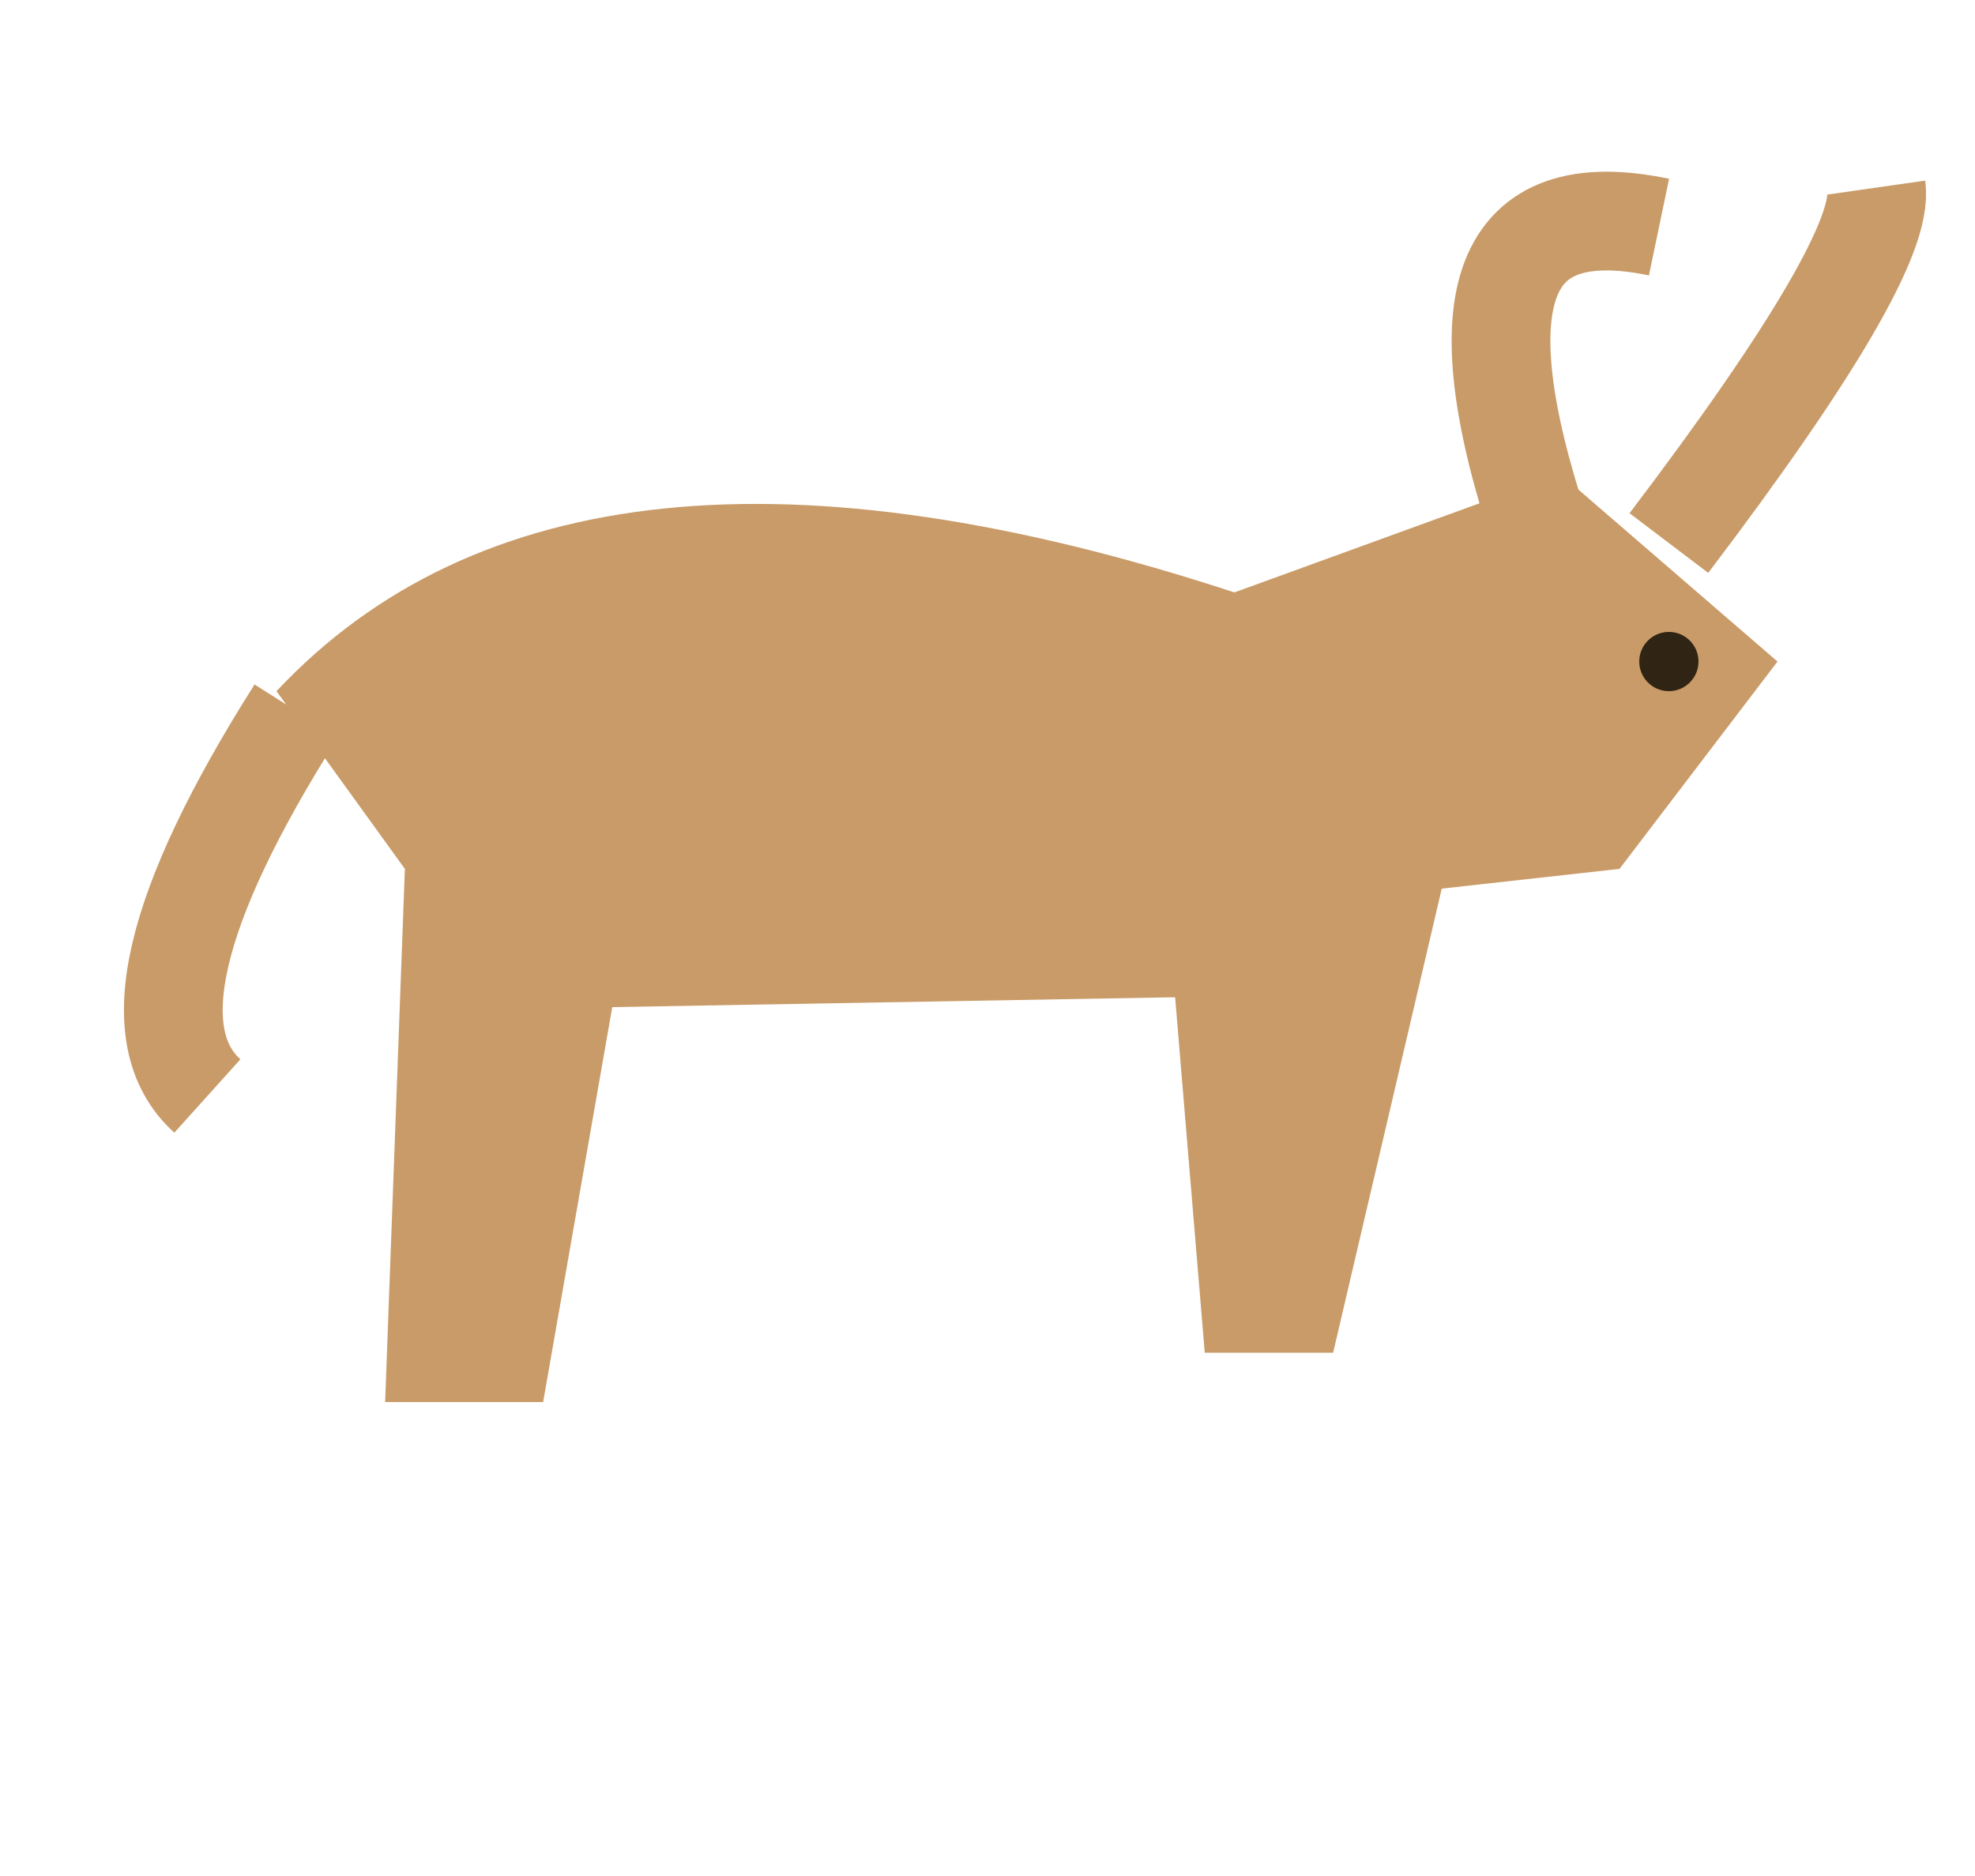
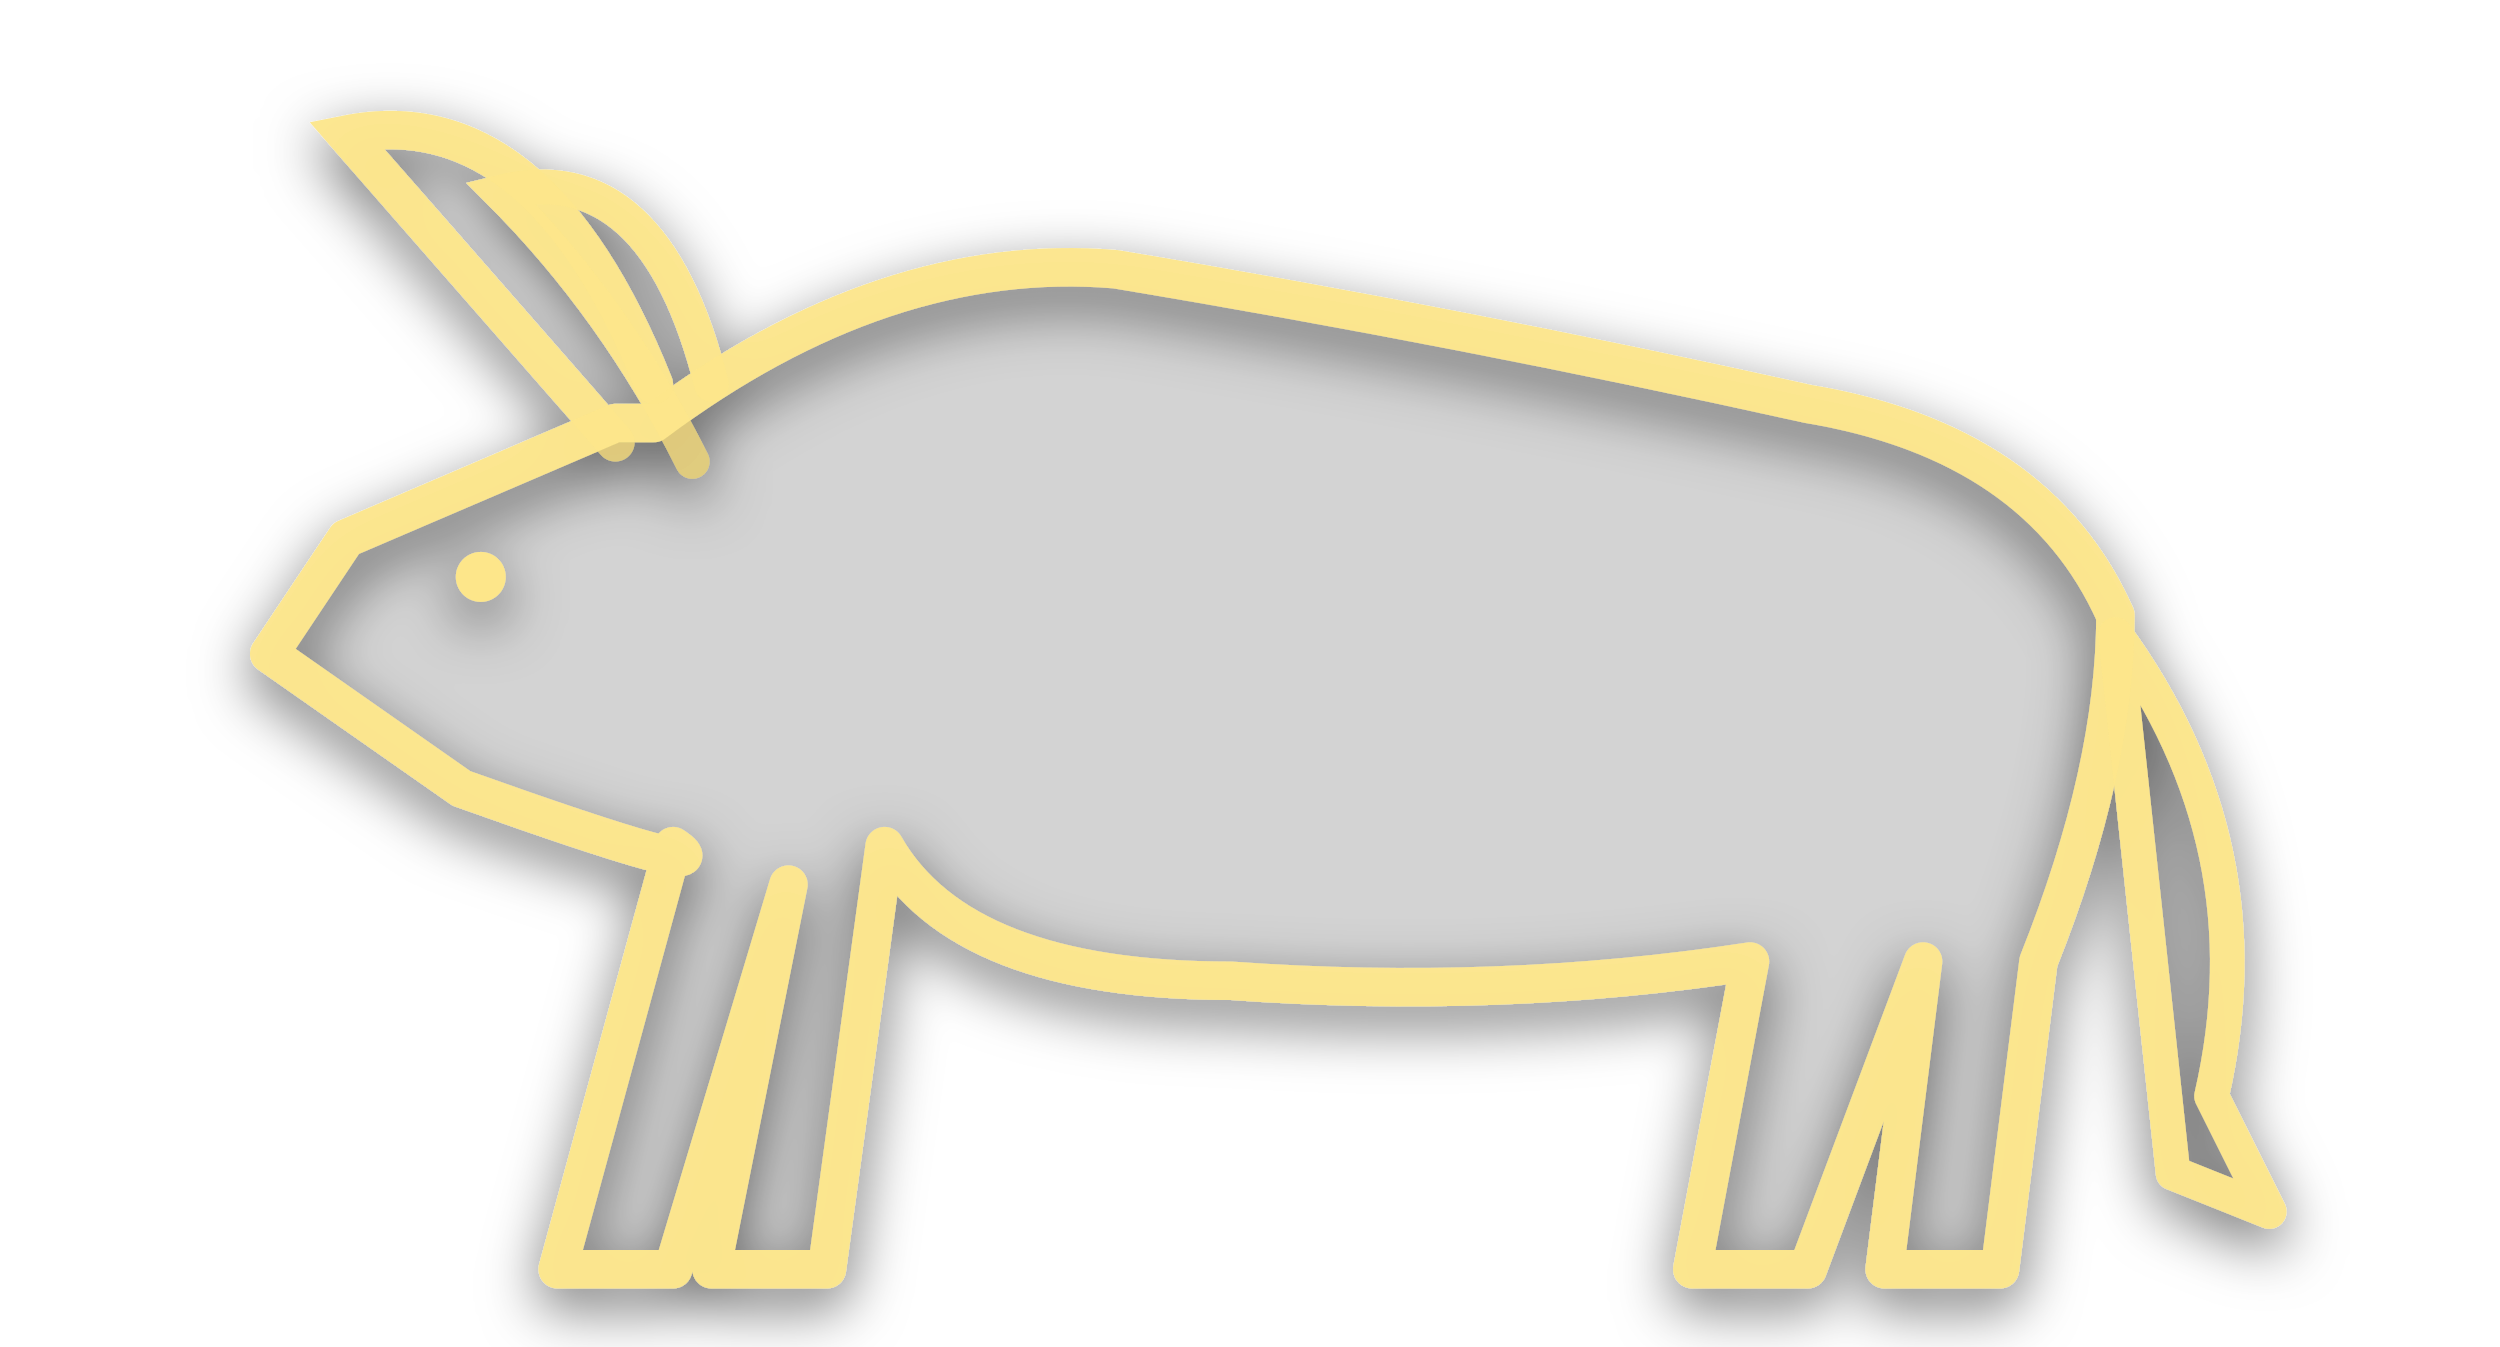
- <svg xmlns="http://www.w3.org/2000/svg" width="200" height="190" viewBox="0 0 200 190">
-   <path d="M28 70 Q58 38 125 60 L158 48 L180 67 L164 88 L146 90 L135 137 L122 137 L119 101 L62 102 L55 142 L39 142 L41 88 Z" fill="#c99b68" />
-   <path d="M156 54 Q144 18 168 23 M169 55 Q191 26 190 19 M30 72 Q11 102 21 111" fill="none" stroke="#c99b68" stroke-width="10" />
-   <circle cx="169" cy="67" r="3" fill="#302414" />
+ <svg xmlns="http://www.w3.org/2000/svg" viewBox="0 0 130 70" width="130" height="70">
+   <defs>
+     <filter id="reliefBullGlowR" x="-10%" y="-10%" width="120%" height="120%">
+       <feDropShadow dx="0" dy="1" stdDeviation="1.5" flood-color="#000000" flood-opacity="0.6" />
+     </filter>
+   </defs>
+   <g filter="url(#reliefBullGlowR)">
+     <path d="M 34 20 Q 28 5 18 7 Q 25 15 32 23" fill="none" stroke="#FDE68A" stroke-width="2" stroke-linecap="round" opacity="0.95" />
+     <path d="M 37 20 Q 34 8 26 10 Q 32 16 36 24" fill="none" stroke="#FDE68A" stroke-width="1.8" stroke-linecap="round" opacity="0.95" />
+     <path d="M 34 22 Q 46 13 58 14 Q 76 17 94 21 Q 106 23 110 32 Q 110 40 106 50 L 104 66 L 98 66 L 100 50 L 94 66 L 88 66 L 91 50 Q 78 52 64 51 Q 50 51 46 44 L 43 66 L 37 66 L 41 46 L 35 66 L 29 66 L 35 44 Q 38 46 24 41 L 14 34 L 18 28 L 32 22 Z" fill="rgba(0,0,0,0.12)" stroke="#FDE68A" stroke-width="2" stroke-linejoin="round" stroke-linecap="round" opacity="0.95" />
+     <path d="M 110 33 Q 118 44 115 57 L 118 63 L 113 61 Z" fill="rgba(0,0,0,0.12)" stroke="#FDE68A" stroke-width="1.8" stroke-linejoin="round" stroke-linecap="round" opacity="0.95" />
+     <circle cx="25" cy="30" r="1.3" fill="#FDE68A" />
+   </g>
</svg>
